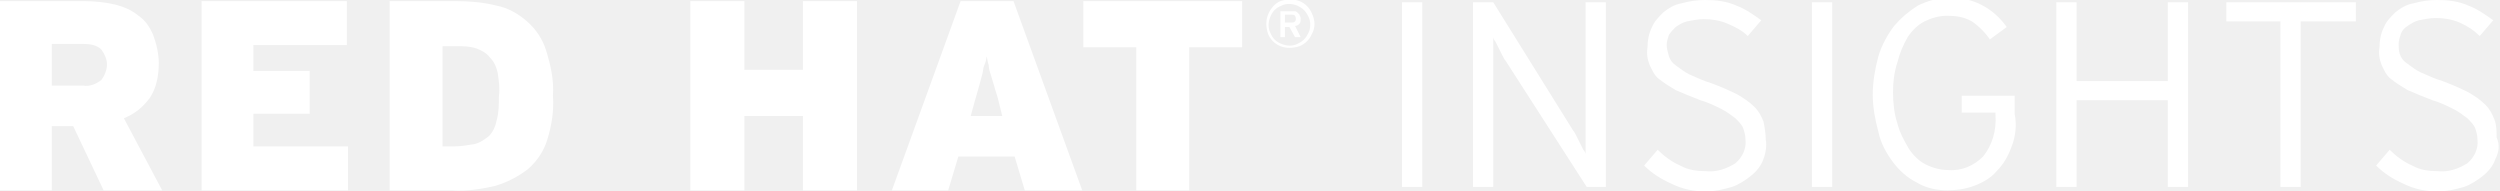
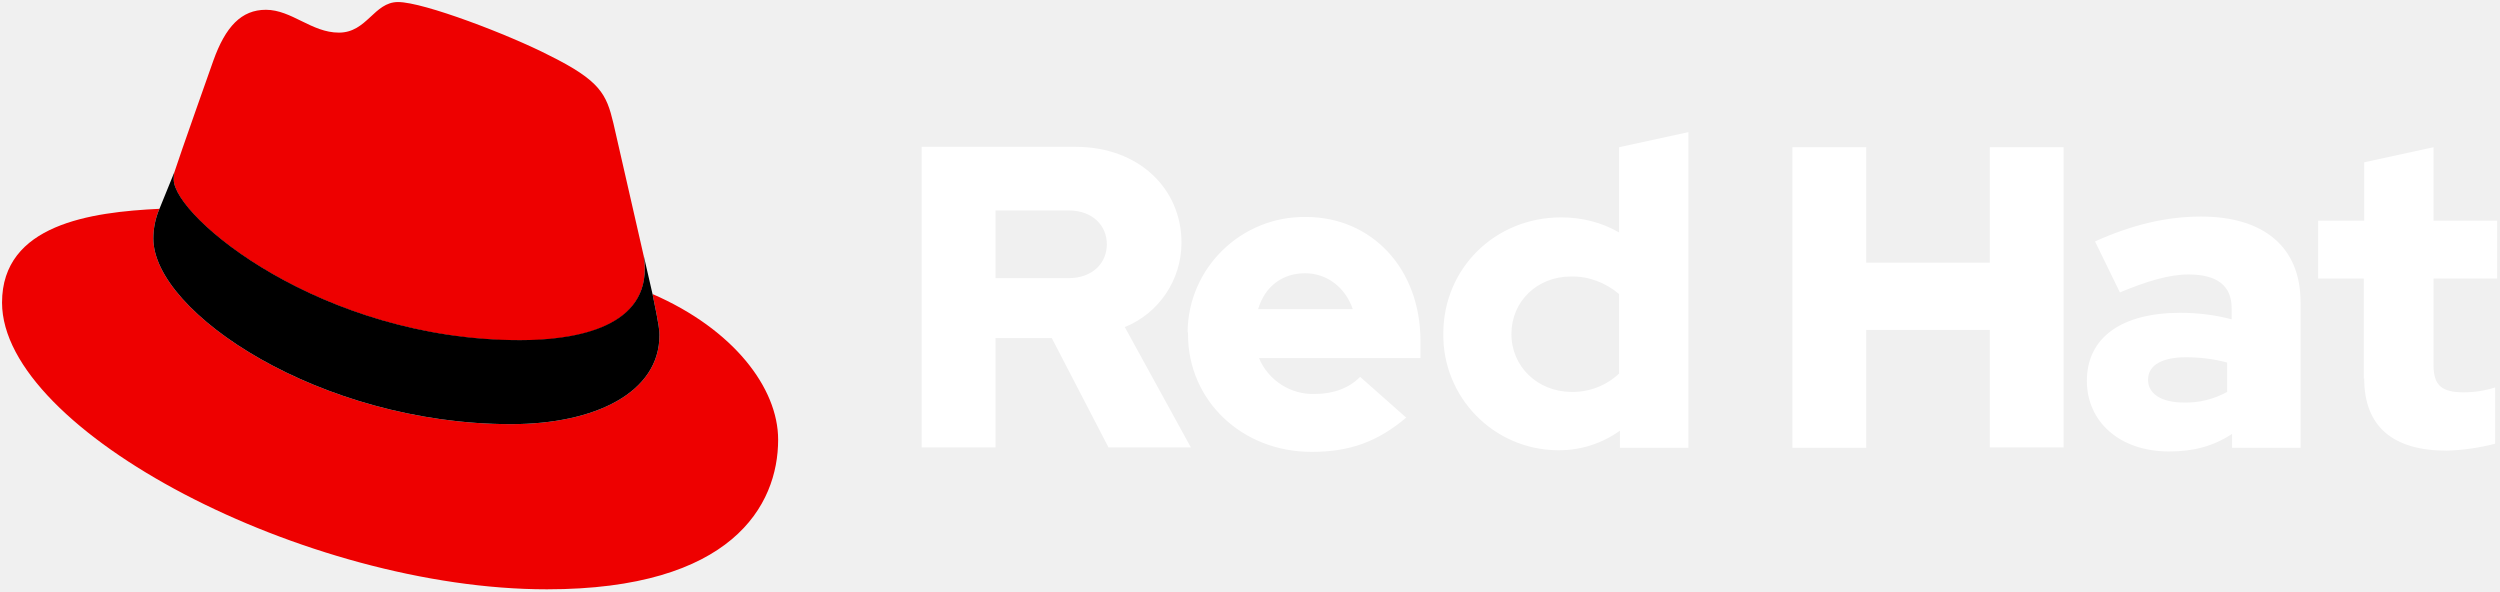
- <svg xmlns="http://www.w3.org/2000/svg" class="pf-c-brand" fill="white" id="insights-logo" version="1.1" x="0px" y="0px" viewBox="0 0 222 16.9" xml:space="preserve" style="     color: black; ">
-   <path class="st0" d="M9.2,16.9l-2.7-5.7H4.6v5.7H0V0.1h7.5c0.9,0,1.8,0.1,2.7,0.3c0.8,0.2,1.5,0.5,2.1,1c0.6,0.4,1,1,1.3,1.7  c0.3,0.8,0.5,1.7,0.5,2.5c0,1.1-0.2,2.2-0.8,3.1c-0.6,0.8-1.3,1.4-2.3,1.8l3.4,6.4H9.2z M9,4.4C8.6,4,8,3.9,7.4,3.9H4.6v3.7h2.8  C7.9,7.7,8.5,7.5,9,7.1c0.3-0.4,0.5-0.9,0.5-1.4C9.5,5.3,9.3,4.8,9,4.4z" />
-   <path class="st0" d="M17.9,16.9V0.1h12.9V4h-8.3v2.3h5v3.8h-5V13h8.4v3.9H17.9L17.9,16.9z" />
-   <path class="st0" d="M48.6,12.4c-0.3,1-0.9,1.9-1.7,2.6C46,15.7,45,16.2,44,16.5c-1.3,0.3-2.6,0.5-3.9,0.4h-5.5V0.1h5.9  c1.2,0,2.4,0.1,3.6,0.4c1,0.2,1.9,0.7,2.7,1.4c0.8,0.7,1.4,1.6,1.7,2.6c0.4,1.3,0.7,2.6,0.6,4C49.2,9.8,49,11.1,48.6,12.4z  M44.2,6.5c-0.1-0.5-0.3-1-0.7-1.4c-0.3-0.4-0.7-0.6-1.2-0.8c-0.6-0.2-1.2-0.2-1.8-0.2h-1.2V13h1c0.6,0,1.2-0.1,1.8-0.2  c0.5-0.1,0.9-0.4,1.3-0.7c0.4-0.4,0.6-0.9,0.7-1.4c0.2-0.7,0.2-1.4,0.2-2.1C44.4,7.8,44.3,7.2,44.2,6.5L44.2,6.5z" />
-   <path class="st0" d="M71.3,16.9v-6.6h-5.2v6.6h-4.8V0.1h4.8v6.1h5.2V0.1h4.8v16.8H71.3z" />
-   <path class="st0" d="M91,16.9l-0.9-3h-5l-0.9,3h-5l6.1-16.8H90l6.1,16.8h-5H91z M88.7,9.1c-0.1-0.5-0.3-1-0.4-1.4l-0.3-1  c-0.1-0.3-0.2-0.6-0.2-0.9c-0.1-0.3-0.1-0.5-0.2-0.8c0,0.3-0.1,0.6-0.2,0.8s-0.1,0.6-0.2,0.9l-0.3,1.1l-0.4,1.4l-0.3,1.1H89  L88.7,9.1z" />
-   <path class="st0" d="M105.6,4.2v12.7h-4.7V4.2h-4.7V0.1h14.1v4.1H105.6z" />
-   <path class="st0" d="M116.5,3c-0.2,0.5-0.6,0.9-1.1,1.1c-0.6,0.2-1.2,0.2-1.7,0c-0.5-0.2-0.9-0.6-1.1-1.1c-0.2-0.6-0.2-1.2,0-1.7  c0.2-0.5,0.6-1,1.1-1.2c0.6-0.2,1.2-0.2,1.7,0c0.5,0.2,0.9,0.6,1.1,1.1C116.8,1.8,116.8,2.5,116.5,3z M116.2,1.5  c-0.1-0.2-0.2-0.4-0.4-0.6c-0.2-0.2-0.4-0.3-0.6-0.4c-0.5-0.2-1-0.2-1.4,0c-0.5,0.2-0.8,0.5-1,1c-0.2,0.5-0.2,1,0,1.4  c0.2,0.5,0.5,0.8,1,1c0.5,0.2,1,0.2,1.4,0c0.2-0.1,0.4-0.2,0.6-0.4c0.2-0.2,0.3-0.4,0.4-0.6C116.4,2.5,116.4,1.9,116.2,1.5  L116.2,1.5z M115.4,2.1c-0.1,0.1-0.2,0.2-0.4,0.2l0.5,1H115l-0.5-0.9h-0.4v0.9h-0.4V1h1c0.1,0,0.2,0,0.3,0c0.1,0,0.2,0.1,0.2,0.1  c0.1,0.1,0.1,0.1,0.2,0.2c0,0.1,0.1,0.2,0.1,0.3C115.5,1.8,115.5,2,115.4,2.1L115.4,2.1z M115,1.4c-0.1-0.1-0.2-0.1-0.3-0.1h-0.6V2  h0.6c0.1,0,0.2,0,0.3-0.1C115.1,1.8,115.1,1.6,115,1.4C115,1.4,115,1.4,115,1.4z" />
-   <g>
-     <path class="st0" d="M124.5,16.6V0.2h1.8v16.4H124.5z" />
-     <path class="st0" d="M140.9,16.6l-7.2-11.2c-0.1-0.1-0.2-0.3-0.3-0.5l-0.3-0.6l-0.3-0.6c-0.1-0.1-0.2-0.3-0.2-0.4v13.3h-1.8V0.2    h1.8l7.1,11.4c0.1,0.1,0.2,0.3,0.3,0.5l0.3,0.6l0.3,0.6c0.1,0.1,0.2,0.3,0.2,0.4V0.2h1.8v16.4H140.9z" />
-     <path class="st0" d="M156.6,14.1c-0.2,0.6-0.6,1.1-1.1,1.5c-0.5,0.4-1.1,0.8-1.7,1c-0.7,0.2-1.5,0.4-2.3,0.4    c-1.1,0-2.1-0.2-3.1-0.7c-0.9-0.4-1.7-0.9-2.4-1.6l1.2-1.4c0.6,0.6,1.3,1.1,2,1.4c0.7,0.4,1.5,0.5,2.3,0.5c0.9,0.1,1.8-0.2,2.6-0.7    c0.6-0.5,1-1.3,0.9-2.1c0-0.4-0.1-0.7-0.2-1c-0.1-0.3-0.4-0.6-0.7-0.9c-0.4-0.3-0.8-0.6-1.2-0.8c-0.6-0.3-1.2-0.6-1.9-0.8    c-0.8-0.3-1.5-0.6-2.2-0.9c-0.5-0.3-1-0.6-1.5-1c-0.4-0.3-0.6-0.8-0.8-1.2c-0.2-0.5-0.3-1-0.2-1.6c0-0.6,0.1-1.2,0.4-1.8    c0.2-0.5,0.6-0.9,1-1.3c0.5-0.4,1-0.7,1.6-0.8c0.7-0.2,1.4-0.3,2.1-0.3c1,0,1.9,0.1,2.8,0.5c0.8,0.3,1.5,0.8,2.2,1.3l-1.2,1.4    c-0.5-0.5-1.1-0.8-1.8-1.1c-0.7-0.3-1.4-0.4-2.1-0.4c-0.5,0-1,0.1-1.5,0.2c-0.4,0.1-0.7,0.3-1,0.5c-0.2,0.2-0.4,0.4-0.6,0.7    c-0.1,0.3-0.2,0.6-0.2,0.9c0,0.3,0.1,0.6,0.2,1c0.1,0.3,0.3,0.6,0.6,0.8c0.4,0.3,0.8,0.6,1.2,0.8c0.7,0.3,1.3,0.6,2,0.8    c0.8,0.3,1.5,0.6,2.3,1c0.5,0.3,1,0.6,1.5,1.1c0.4,0.4,0.6,0.8,0.8,1.3c0.1,0.5,0.2,1.1,0.2,1.6C156.9,12.9,156.8,13.6,156.6,14.1z    " />
-     <path class="st0" d="M160.9,16.6V0.2h1.8v16.4H160.9z" />
-     <path class="st0" d="M178.6,13.1c-0.3,0.8-0.7,1.5-1.3,2.1c-0.5,0.6-1.2,1-2,1.3c-0.8,0.3-1.6,0.4-2.4,0.4c-0.9,0-1.9-0.2-2.7-0.7    c-0.8-0.4-1.5-1-2.1-1.8c-0.6-0.8-1.1-1.7-1.3-2.7c-0.3-1.1-0.5-2.2-0.5-3.3c0-1.1,0.2-2.3,0.5-3.4c0.3-1,0.8-1.9,1.4-2.7    c0.6-0.7,1.3-1.3,2.1-1.8c0.8-0.4,1.8-0.7,2.7-0.7c2.1-0.1,4,0.9,5.2,2.6l-1.5,1.1c-0.4-0.6-1-1.2-1.6-1.6    c-0.7-0.4-1.4-0.5-2.2-0.5c-0.7,0-1.4,0.2-2,0.5c-0.6,0.3-1.1,0.8-1.5,1.4c-0.4,0.7-0.7,1.4-0.9,2.2c-0.3,0.9-0.4,1.8-0.4,2.7    c0,0.9,0.1,1.9,0.4,2.8c0.2,0.8,0.6,1.5,1,2.2c0.4,0.6,0.9,1.1,1.5,1.4c0.6,0.3,1.3,0.5,2,0.5c1.2,0.1,2.3-0.4,3.1-1.2    c0.8-1,1.2-2.3,1.1-3.7v-0.2h-3V8.5h4.7v1.6C179.1,11.1,179,12.1,178.6,13.1z" />
-     <path class="st0" d="M192.5,16.6V8.9h-8.1v7.7h-1.8V0.2h1.8v7h8.1v-7h1.8v16.4H192.5z" />
-     <path class="st0" d="M204.3,1.9v14.7h-1.8V1.9h-4.8V0.2h11.5v1.7H204.3L204.3,1.9z" />
-     <path class="st0" d="M221.6,14.1c-0.2,0.6-0.6,1.1-1.1,1.5c-0.5,0.4-1.1,0.8-1.7,1c-0.7,0.2-1.5,0.4-2.3,0.4    c-1.1,0-2.1-0.2-3.1-0.7c-0.9-0.4-1.7-0.9-2.4-1.6l1.2-1.4c0.6,0.6,1.3,1.1,2,1.4c0.7,0.4,1.5,0.5,2.3,0.5c0.9,0.1,1.8-0.2,2.6-0.7    c0.6-0.5,1-1.3,0.9-2.1c0-0.4-0.1-0.7-0.2-1c-0.1-0.3-0.4-0.6-0.7-0.9c-0.4-0.3-0.8-0.6-1.2-0.8c-0.6-0.3-1.2-0.6-1.9-0.8    c-0.8-0.3-1.5-0.6-2.2-0.9c-0.5-0.3-1-0.6-1.5-1c-0.4-0.3-0.6-0.8-0.8-1.2c-0.2-0.5-0.3-1-0.2-1.6c0-0.6,0.1-1.2,0.4-1.8    c0.2-0.5,0.6-0.9,1-1.3c0.5-0.4,1-0.7,1.6-0.8c0.7-0.2,1.4-0.3,2.1-0.3c1,0,1.9,0.1,2.8,0.5c0.8,0.3,1.5,0.8,2.2,1.3l-1.2,1.4    c-0.5-0.5-1.1-0.9-1.8-1.2c-0.7-0.3-1.4-0.4-2.1-0.4c-0.5,0-1,0.1-1.5,0.2c-0.4,0.1-0.7,0.3-1,0.5c-0.3,0.2-0.5,0.4-0.6,0.7    c-0.1,0.3-0.2,0.6-0.2,0.9c0,0.3,0,0.6,0.1,0.9c0.1,0.3,0.3,0.6,0.6,0.8c0.4,0.3,0.8,0.6,1.2,0.8c0.7,0.3,1.3,0.6,2,0.8    c0.8,0.3,1.5,0.6,2.3,1c0.5,0.3,1,0.6,1.5,1.1c0.4,0.4,0.6,0.8,0.8,1.3c0.2,0.5,0.2,1.1,0.2,1.6C222,12.9,221.9,13.5,221.6,14.1z" />
-   </g>
+ <svg xmlns="http://www.w3.org/2000/svg" version="1.1" id="Layer_1" x="0px" y="0px" viewBox="0 0 613 145" style="enable-background:new 0 0 613 145;" xml:space="preserve">
+   <style type="text/css">
+ 	.st0{fill:#EE0000;}
+ 	.st1{fill:#FFFFFF;}
+ </style>
+   <path class="st0" d="M127.5,83.5c12.5,0,30.6-2.6,30.6-17.5c0-1.1-0.1-2.3-0.3-3.4l-7.4-32.4c-1.7-7.1-3.2-10.4-15.7-16.6  c-9.7-5-30.8-13.1-37.1-13.1C91.7,0.5,90,8,83.1,8c-6.7,0-11.6-5.6-17.9-5.6c-6,0-9.9,4.1-12.9,12.5c0,0-8.4,23.7-9.5,27.2  c-0.2,0.6-0.2,1.3-0.2,1.9C42.5,53.2,78.8,83.4,127.5,83.5 M160,72.1c1.7,8.2,1.7,9.1,1.7,10.1c0,14-15.7,21.8-36.4,21.8  c-46.8,0-87.7-27.4-87.7-45.5c0-2.5,0.5-5,1.5-7.3C22.3,52,0.5,55,0.5,74.2c0,31.5,74.6,70.3,133.6,70.3c45.3,0,56.7-20.5,56.7-36.7  C190.8,95.1,179.8,80.7,160,72.1" />
+   <path d="M160,72.1c1.7,8.2,1.7,9.1,1.7,10.1c0,14-15.7,21.8-36.4,21.8c-46.8,0-87.7-27.4-87.7-45.5c0-2.5,0.5-5,1.5-7.3l3.7-9.1  c-0.2,0.6-0.2,1.3-0.2,1.9c0,9.2,36.3,39.4,84.9,39.4c12.5,0,30.6-2.6,30.6-17.5c0-1.1-0.1-2.3-0.3-3.4L160,72.1z" />
+   <path class="st1" d="M579.7,92.8c0,11.9,7.2,17.7,20.2,17.7c4-0.1,8-0.7,11.9-1.7V95c-2.5,0.8-5.1,1.2-7.7,1.2  c-5.4,0-7.4-1.7-7.4-6.7V68.3h15.6V54.1h-15.6v-18l-17,3.7v14.3h-11.3v14.2h11.2V92.8z M526.7,93.1c0-3.7,3.7-5.5,9.3-5.5  c3.4,0,6.8,0.4,10.1,1.3v7.2c-3.3,1.8-6.9,2.7-10.6,2.6C530,98.7,526.7,96.6,526.7,93.1 M531.9,110.7c6,0,10.8-1.3,15.4-4.3v3.4  h16.8V74.1c0-13.6-9.1-21-24.4-21c-8.5,0-16.9,2-26,6.1l6.1,12.5c6.5-2.7,12-4.4,16.8-4.4c7,0,10.6,2.7,10.6,8.3v2.7  c-4.1-1.1-8.4-1.6-12.6-1.6c-14.3,0-22.9,6-22.9,16.7C511.7,103.2,519.5,110.7,531.9,110.7 M439.5,109.8h18.1V80.9h30.3v28.8H506  V36.1h-18.1v28.3h-30.3V36.1h-18.1L439.5,109.8z M370.6,81.9c0-8,6.3-14.1,14.6-14.1c4.3-0.1,8.5,1.5,11.8,4.3v19.5  c-3.2,3-7.4,4.6-11.8,4.5C377,96,370.6,89.9,370.6,81.9 M397.2,109.8h16.8V32.4l-17,3.7V57c-4.3-2.5-9.2-3.7-14.2-3.7  c-16.2,0-28.9,12.5-28.9,28.5c-0.2,15.6,12.3,28.4,27.9,28.6c0.2,0,0.3,0,0.5,0c5.4,0,10.6-1.7,14.9-4.8L397.2,109.8z M320,67  c5.4,0,9.9,3.5,11.7,8.8h-23.2C310.1,70.3,314.4,67,320,67 M291.3,82c0,16.2,13.2,28.8,30.3,28.8c9.4,0,16.2-2.5,23.2-8.4l-11.3-10  c-2.6,2.7-6.5,4.2-11.1,4.2c-5.9,0.2-11.4-3.3-13.7-8.8h39.6v-4.2c0-17.7-11.9-30.4-28.1-30.4c-15.8-0.2-28.8,12.4-29,28.1  C291.3,81.5,291.3,81.7,291.3,82 M262,51.6c6,0,9.4,3.8,9.4,8.3s-3.4,8.3-9.4,8.3h-17.9V51.6H262z M226,109.7h18.1V82.9h13.8  l13.9,26.8H292l-16.2-29.5c8.4-3.4,13.9-11.6,13.9-20.7c0-13.2-10.4-23.5-26-23.5H226V109.7z" />
</svg>
